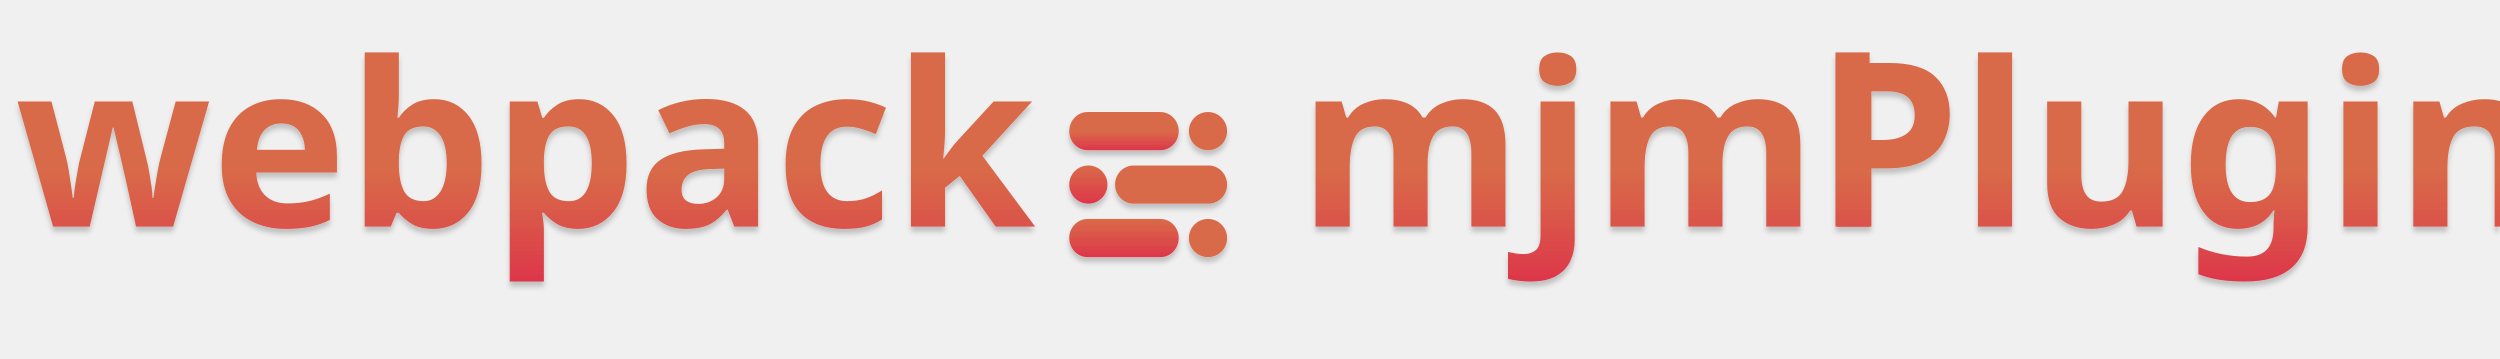
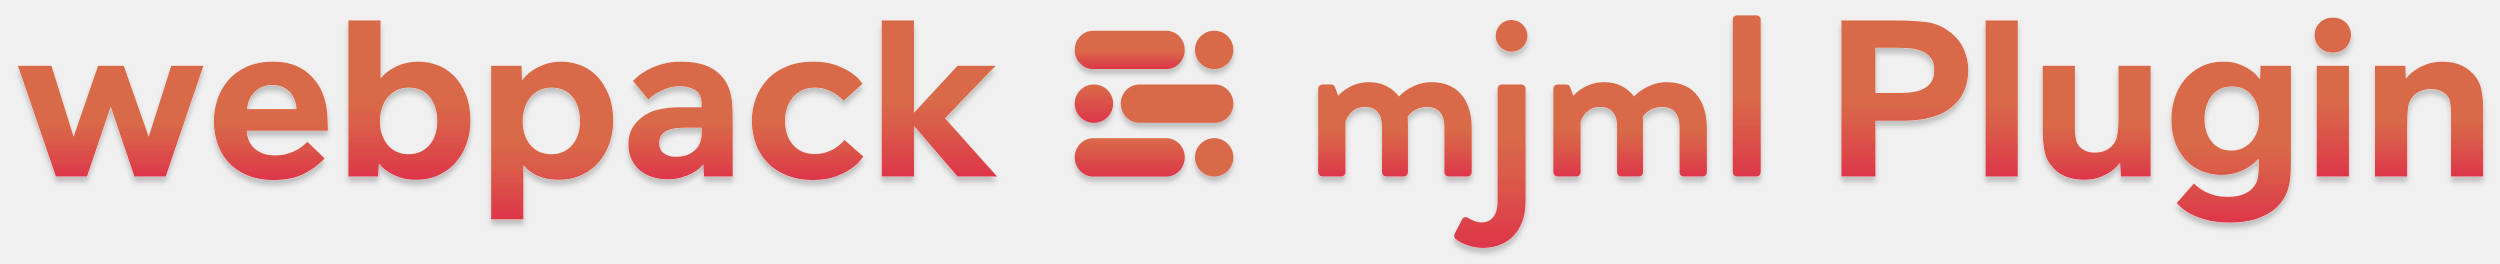
- <svg xmlns="http://www.w3.org/2000/svg" width="982px" height="141px" viewBox="0 0 982 141" version="1.1">
+ <svg xmlns="http://www.w3.org/2000/svg" xmlns:xlink="http://www.w3.org/1999/xlink" width="977px" height="103px" viewBox="0 0 977 103" version="1.1">
  <defs>
-     <filter x="-0.8%" y="-6.2%" width="101.6%" height="112.4%" filterUnits="objectBoundingBox" id="filter-1">
+     <filter x="-0.8%" y="-8.8%" width="101.7%" height="117.6%" filterUnits="objectBoundingBox" id="filter-1">
      <feOffset dx="0" dy="2" in="SourceAlpha" result="shadowOffsetOuter1" />
      <feGaussianBlur stdDeviation="1" in="shadowOffsetOuter1" result="shadowBlurOuter1" />
      <feColorMatrix values="0 0 0 0 0   0 0 0 0 0   0 0 0 0 0  0 0 0 0.2 0" type="matrix" in="shadowBlurOuter1" result="shadowMatrixOuter1" />
      <feMerge>
        <feMergeNode in="shadowMatrixOuter1" />
        <feMergeNode in="SourceGraphic" />
      </feMerge>
    </filter>
    <linearGradient x1="50%" y1="50%" x2="50%" y2="100%" id="linearGradient-2">
      <stop stop-color="#D96B48" offset="0%" />
      <stop stop-color="#DA5A48" offset="37.936%" />
      <stop stop-color="#DD3648" offset="100%" />
    </linearGradient>
-     <linearGradient x1="50%" y1="50%" x2="50%" y2="100%" id="linearGradient-3">
-       <stop stop-color="#D96B48" offset="0%" />
-       <stop stop-color="#DD3648" offset="100%" />
-     </linearGradient>
-     <linearGradient x1="50%" y1="0%" x2="50%" y2="100%" id="linearGradient-4">
-       <stop stop-color="#D96B48" offset="0%" />
-       <stop stop-color="#DD3648" offset="100%" />
-     </linearGradient>
-     <linearGradient x1="50%" y1="0%" x2="50%" y2="100%" id="linearGradient-5">
+     <polygon id="path-3" points="57.78 63 45.54 63 36.27 35.73 27 63 14.85 63 0 19.71 13.14 19.71 21.78 47.43 31.32 19.71 41.4 19.71 51.12 47.43 59.94 19.71 72.54 19.71" />
+     <linearGradient x1="50%" y1="50%" x2="50%" y2="100%" id="linearGradient-4">
+       <stop stop-color="#D96B48" offset="0%" />
+       <stop stop-color="#DA5A48" offset="37.936%" />
+       <stop stop-color="#DD3648" offset="100%" />
+     </linearGradient>
+     <path d="M89.46,45.09 C89.46,46.05 89.64,47.1 90,48.24 C90.36,49.38 90.975,50.43 91.845,51.39 C92.715,52.35 93.855,53.145 95.265,53.775 C96.675,54.405 98.43,54.72 100.53,54.72 C102.39,54.72 104.04,54.495 105.48,54.045 C106.92,53.595 108.165,53.07 109.215,52.47 C110.265,51.87 111.12,51.27 111.78,50.67 C112.44,50.07 112.89,49.65 113.13,49.41 L119.88,55.89 C117.78,58.23 115.125,60.225 111.915,61.875 C108.705,63.525 104.76,64.35 100.08,64.35 C95.94,64.35 92.385,63.705 89.415,62.415 C86.445,61.125 84.015,59.415 82.125,57.285 C80.235,55.155 78.84,52.71 77.94,49.95 C77.04,47.19 76.59,44.34 76.59,41.4 C76.59,38.52 77.04,35.7 77.94,32.94 C78.84,30.18 80.235,27.69 82.125,25.47 C84.015,23.25 86.43,21.465 89.37,20.115 C92.31,18.765 95.79,18.09 99.81,18.09 C100.77,18.09 101.865,18.15 103.095,18.27 C104.325,18.39 105.585,18.645 106.875,19.035 C108.165,19.425 109.47,19.995 110.79,20.745 C112.11,21.495 113.37,22.47 114.57,23.67 C116.07,25.17 117.255,26.745 118.125,28.395 C118.995,30.045 119.655,31.77 120.105,33.57 C120.555,35.37 120.84,37.245 120.96,39.195 C121.08,41.145 121.14,43.11 121.14,45.09 L89.46,45.09 Z M108.9,36.63 C108.9,36.15 108.78,35.385 108.54,34.335 C108.3,33.285 107.85,32.235 107.19,31.185 C106.53,30.135 105.57,29.22 104.31,28.44 C103.05,27.66 101.4,27.27 99.36,27.27 C97.38,27.27 95.745,27.675 94.455,28.485 C93.165,29.295 92.16,30.225 91.44,31.275 C90.72,32.325 90.225,33.375 89.955,34.425 C89.685,35.475 89.55,36.21 89.55,36.63 L108.9,36.63 Z" id="path-5" />
+     <linearGradient x1="50%" y1="50%" x2="50%" y2="100%" id="linearGradient-6">
+       <stop stop-color="#D96B48" offset="0%" />
+       <stop stop-color="#DA5A48" offset="37.936%" />
+       <stop stop-color="#DD3648" offset="100%" />
+     </linearGradient>
+     <path d="M176.85,41.4 C176.85,44.22 176.4,46.995 175.5,49.725 C174.6,52.455 173.265,54.9 171.495,57.06 C169.725,59.22 167.505,60.96 164.835,62.28 C162.165,63.6 159.06,64.26 155.52,64.26 C153.12,64.26 151.05,63.96 149.31,63.36 C147.57,62.76 146.115,62.085 144.945,61.335 C143.775,60.585 142.875,59.88 142.245,59.22 C141.615,58.56 141.24,58.14 141.12,57.96 L140.76,63 L129.15,63 L129.15,1.98 L141.75,1.98 L141.75,24.57 C141.93,24.39 142.35,23.955 143.01,23.265 C143.67,22.575 144.615,21.84 145.845,21.06 C147.075,20.28 148.59,19.59 150.39,18.99 C152.19,18.39 154.32,18.09 156.78,18.09 C159,18.09 161.31,18.51 163.71,19.35 C166.11,20.19 168.27,21.54 170.19,23.4 C172.11,25.26 173.7,27.675 174.96,30.645 C176.22,33.615 176.85,37.2 176.85,41.4 Z M163.89,41.4 C163.89,37.56 162.915,34.41 160.965,31.95 C159.015,29.49 156.27,28.26 152.73,28.26 C151.05,28.26 149.52,28.59 148.14,29.25 C146.76,29.91 145.575,30.825 144.585,31.995 C143.595,33.165 142.83,34.56 142.29,36.18 C141.75,37.8 141.48,39.54 141.48,41.4 C141.48,43.26 141.75,44.985 142.29,46.575 C142.83,48.165 143.58,49.53 144.54,50.67 C145.5,51.81 146.67,52.695 148.05,53.325 C149.43,53.955 150.99,54.27 152.73,54.27 C154.47,54.27 156.03,53.94 157.41,53.28 C158.79,52.62 159.96,51.72 160.92,50.58 C161.88,49.44 162.615,48.09 163.125,46.53 C163.635,44.97 163.89,43.26 163.89,41.4 Z" id="path-7" />
+     <linearGradient x1="50%" y1="50%" x2="50%" y2="100%" id="linearGradient-8">
+       <stop stop-color="#D96B48" offset="0%" />
+       <stop stop-color="#DA5A48" offset="37.936%" />
+       <stop stop-color="#DD3648" offset="100%" />
+     </linearGradient>
+     <path d="M232.65,41.49 C232.65,44.31 232.2,47.07 231.3,49.77 C230.4,52.47 229.065,54.9 227.295,57.06 C225.525,59.22 223.305,60.96 220.635,62.28 C217.965,63.6 214.86,64.26 211.32,64.26 C209.16,64.26 207.27,64.035 205.65,63.585 C204.03,63.135 202.68,62.595 201.6,61.965 C200.52,61.335 199.65,60.705 198.99,60.075 C198.33,59.445 197.85,58.95 197.55,58.59 L197.55,79.74 L184.95,79.74 L184.95,19.71 L196.83,19.71 L197.01,25.38 C197.13,25.26 197.52,24.81 198.18,24.03 C198.84,23.25 199.8,22.425 201.06,21.555 C202.32,20.685 203.91,19.89 205.83,19.17 C207.75,18.45 210,18.09 212.58,18.09 C214.8,18.09 217.11,18.51 219.51,19.35 C221.91,20.19 224.07,21.555 225.99,23.445 C227.91,25.335 229.5,27.765 230.76,30.735 C232.02,33.705 232.65,37.29 232.65,41.49 Z M219.69,41.49 C219.69,37.59 218.715,34.41 216.765,31.95 C214.815,29.49 212.07,28.26 208.53,28.26 C206.79,28.26 205.23,28.59 203.85,29.25 C202.47,29.91 201.3,30.825 200.34,31.995 C199.38,33.165 198.63,34.56 198.09,36.18 C197.55,37.8 197.28,39.54 197.28,41.4 C197.28,45.18 198.285,48.27 200.295,50.67 C202.305,53.07 205.05,54.27 208.53,54.27 C210.27,54.27 211.83,53.94 213.21,53.28 C214.59,52.62 215.76,51.72 216.72,50.58 C217.68,49.44 218.415,48.09 218.925,46.53 C219.435,44.97 219.69,43.29 219.69,41.49 Z" id="path-9" />
+     <linearGradient x1="50%" y1="50%" x2="50%" y2="100%" id="linearGradient-10">
+       <stop stop-color="#D96B48" offset="0%" />
+       <stop stop-color="#DA5A48" offset="37.936%" />
+       <stop stop-color="#DD3648" offset="100%" />
+     </linearGradient>
+     <path d="M268.11,63 L267.84,58.32 C267.48,58.74 266.925,59.28 266.175,59.94 C265.425,60.6 264.465,61.23 263.295,61.83 C262.125,62.43 260.76,62.955 259.2,63.405 C257.64,63.855 255.87,64.08 253.89,64.08 C251.91,64.08 250.005,63.81 248.175,63.27 C246.345,62.73 244.725,61.905 243.315,60.795 C241.905,59.685 240.765,58.26 239.895,56.52 C239.025,54.78 238.59,52.74 238.59,50.4 C238.59,48.36 238.92,46.605 239.58,45.135 C240.24,43.665 241.08,42.42 242.1,41.4 C244.38,39.12 246.93,37.635 249.75,36.945 C252.57,36.255 255.42,35.91 258.3,35.91 L267.21,35.91 L267.21,35.01 C267.21,32.25 266.4,30.345 264.78,29.295 C263.16,28.245 261.09,27.72 258.57,27.72 C256.95,27.72 255.435,27.96 254.025,28.44 C252.615,28.92 251.37,29.46 250.29,30.06 C249.21,30.66 248.325,31.245 247.635,31.815 C246.945,32.385 246.51,32.76 246.33,32.94 L240.39,25.65 C240.63,25.35 241.2,24.795 242.1,23.985 C243,23.175 244.23,22.335 245.79,21.465 C247.35,20.595 249.24,19.815 251.46,19.125 C253.68,18.435 256.29,18.09 259.29,18.09 C266.07,18.09 271.11,19.77 274.41,23.13 C275.55,24.27 276.45,25.485 277.11,26.775 C277.77,28.065 278.265,29.43 278.595,30.87 C278.925,32.31 279.135,33.84 279.225,35.46 C279.315,37.08 279.36,38.82 279.36,40.68 L279.36,63 L268.11,63 Z M267.21,43.92 L260.73,43.92 C259.65,43.92 258.525,43.98 257.355,44.1 C256.185,44.22 255.105,44.475 254.115,44.865 C253.125,45.255 252.3,45.855 251.64,46.665 C250.98,47.475 250.65,48.57 250.65,49.95 C250.65,51.69 251.25,53.01 252.45,53.91 C253.65,54.81 255.18,55.26 257.04,55.26 C258.78,55.26 260.25,55.035 261.45,54.585 C262.65,54.135 263.67,53.52 264.51,52.74 C266.31,51.12 267.21,48.93 267.21,46.17 L267.21,43.92 Z" id="path-11" />
+     <linearGradient x1="50%" y1="50%" x2="50%" y2="100%" id="linearGradient-12">
+       <stop stop-color="#D96B48" offset="0%" />
+       <stop stop-color="#DA5A48" offset="37.936%" />
+       <stop stop-color="#DD3648" offset="100%" />
+     </linearGradient>
+     <path d="M330.39,55.17 C330.27,55.35 329.835,55.92 329.085,56.88 C328.335,57.84 327.165,58.875 325.575,59.985 C323.985,61.095 321.975,62.1 319.545,63 C317.115,63.9 314.19,64.35 310.77,64.35 C306.81,64.35 303.33,63.735 300.33,62.505 C297.33,61.275 294.825,59.595 292.815,57.465 C290.805,55.335 289.305,52.875 288.315,50.085 C287.325,47.295 286.83,44.34 286.83,41.22 C286.83,38.28 287.325,35.415 288.315,32.625 C289.305,29.835 290.79,27.36 292.77,25.2 C294.75,23.04 297.255,21.315 300.285,20.025 C303.315,18.735 306.87,18.09 310.95,18.09 C314.19,18.09 316.995,18.51 319.365,19.35 C321.735,20.19 323.7,21.12 325.26,22.14 C326.82,23.16 327.99,24.135 328.77,25.065 C329.55,25.995 330,26.55 330.12,26.73 L322.74,33.39 C322.56,33.21 322.155,32.835 321.525,32.265 C320.895,31.695 320.1,31.11 319.14,30.51 C318.18,29.91 317.055,29.385 315.765,28.935 C314.475,28.485 313.05,28.26 311.49,28.26 C309.51,28.26 307.8,28.62 306.36,29.34 C304.92,30.06 303.705,31.035 302.715,32.265 C301.725,33.495 300.99,34.89 300.51,36.45 C300.03,38.01 299.79,39.63 299.79,41.31 C299.79,43.05 300.03,44.685 300.51,46.215 C300.99,47.745 301.71,49.11 302.67,50.31 C303.63,51.51 304.83,52.455 306.27,53.145 C307.71,53.835 309.42,54.18 311.4,54.18 C313.08,54.18 314.595,53.955 315.945,53.505 C317.295,53.055 318.45,52.515 319.41,51.885 C320.37,51.255 321.15,50.64 321.75,50.04 C322.35,49.44 322.77,48.99 323.01,48.69 L330.39,55.17 Z" id="path-13" />
+     <linearGradient x1="50%" y1="50%" x2="50%" y2="100%" id="linearGradient-14">
+       <stop stop-color="#D96B48" offset="0%" />
+       <stop stop-color="#DA5A48" offset="37.936%" />
+       <stop stop-color="#DD3648" offset="100%" />
+     </linearGradient>
+     <polygon id="path-15" points="367.2 63 350.19 43.2 350.19 63 337.59 63 337.59 1.98 350.19 1.98 350.19 38.07 367.2 19.71 382.14 19.71 362.34 40.23 382.68 63" />
+     <linearGradient x1="50%" y1="50%" x2="50%" y2="100%" id="linearGradient-16">
+       <stop stop-color="#D96B48" offset="0%" />
+       <stop stop-color="#DA5A48" offset="37.936%" />
+       <stop stop-color="#DD3648" offset="100%" />
+     </linearGradient>
+     <path d="M508.14,61.29 C508.14,62.19 508.95,63 509.85,63 L517.14,63 C518.04,63 518.85,62.19 518.85,61.29 L518.85,41.49 C519.75,39.06 521.91,35.82 526.41,35.82 C531,35.82 533.07,38.79 533.07,43.47 L533.07,61.29 C533.07,62.19 533.79,63 534.78,63 L541.53,63 C542.43,63 543.24,62.19 543.24,61.29 L543.24,43.02 C543.24,41.4 543.15,39.6 543.15,39.6 C543.15,39.6 545.49,35.82 550.71,35.82 C555.21,35.82 557.46,38.79 557.46,43.47 L557.46,61.29 C557.46,62.19 558.18,63 559.17,63 L566.46,63 C567.45,63 568.17,62.19 568.17,61.29 L568.17,44.1 C568.17,34.65 563.94,26.1 552.42,26.1 C545.94,26.1 541.26,30.06 539.73,31.68 C536.76,28.08 533.16,26.1 528.03,26.1 C521.64,26.1 517.5,29.7 515.97,31.41 L514.71,27.99 C514.53,27.45 513.99,27 513.18,27 L509.85,27 C508.95,27 508.14,27.72 508.14,28.71 L508.14,61.29 Z" id="path-17" />
+     <linearGradient x1="50%" y1="50%" x2="50%" y2="100%" id="linearGradient-18">
+       <stop stop-color="#D96B48" offset="0%" />
+       <stop stop-color="#DA5A48" offset="37.936%" />
+       <stop stop-color="#DD3648" offset="100%" />
+     </linearGradient>
+     <path d="M583.65,14.22 C587.16,14.22 589.95,11.43 589.95,8.01 C589.95,4.59 587.16,1.8 583.65,1.8 C580.23,1.8 577.53,4.59 577.53,8.01 C577.53,11.43 580.23,14.22 583.65,14.22 Z M578.25,72.72 C578.25,77.94 576,80.91 571.95,80.91 C569.97,80.91 567.81,79.83 566.64,79.11 C565.83,78.66 564.84,78.84 564.48,79.56 L561.51,85.32 C561.15,85.95 561.24,86.94 561.87,87.39 C563.4,88.83 567.72,90.9 572.49,90.9 C582.03,90.9 589.23,84.6 589.23,72.72 L589.23,28.71 C589.23,27.72 588.42,27 587.52,27 L579.96,27 C579.06,27 578.25,27.72 578.25,28.71 L578.25,72.72 Z" id="path-19" />
+     <path d="M600.03,61.29 C600.03,62.19 600.84,63 601.74,63 L609.03,63 C609.93,63 610.74,62.19 610.74,61.29 L610.74,41.49 C611.64,39.06 613.8,35.82 618.3,35.82 C622.89,35.82 624.96,38.79 624.96,43.47 L624.96,61.29 C624.96,62.19 625.68,63 626.67,63 L633.42,63 C634.32,63 635.13,62.19 635.13,61.29 L635.13,43.02 C635.13,41.4 635.04,39.6 635.04,39.6 C635.04,39.6 637.38,35.82 642.6,35.82 C647.1,35.82 649.35,38.79 649.35,43.47 L649.35,61.29 C649.35,62.19 650.07,63 651.06,63 L658.35,63 C659.34,63 660.06,62.19 660.06,61.29 L660.06,44.1 C660.06,34.65 655.83,26.1 644.31,26.1 C637.83,26.1 633.15,30.06 631.62,31.68 C628.65,28.08 625.05,26.1 619.92,26.1 C613.53,26.1 609.39,29.7 607.86,31.41 L606.6,27.99 C606.42,27.45 605.88,27 605.07,27 L601.74,27 C600.84,27 600.03,27.72 600.03,28.71 L600.03,61.29 Z" id="path-20" />
+     <linearGradient x1="50%" y1="50%" x2="50%" y2="100%" id="linearGradient-21">
+       <stop stop-color="#D96B48" offset="0%" />
+       <stop stop-color="#DA5A48" offset="37.936%" />
+       <stop stop-color="#DD3648" offset="100%" />
+     </linearGradient>
+     <path d="M670.14,61.29 C670.14,62.19 670.95,63 671.85,63 L679.41,63 C680.31,63 681.12,62.19 681.12,61.29 L681.12,1.71 C681.12,0.81 680.31,0 679.41,0 L671.85,0 C670.95,0 670.14,0.81 670.14,1.71 L670.14,61.29 Z" id="path-22" />
+     <linearGradient x1="50%" y1="50%" x2="50%" y2="100%" id="linearGradient-23">
+       <stop stop-color="#D96B48" offset="0%" />
+       <stop stop-color="#DA5A48" offset="37.936%" />
+       <stop stop-color="#DD3648" offset="100%" />
+     </linearGradient>
+     <path d="M762.21,21.24 C762.21,26.64 760.62,30.99 757.44,34.29 C755.04,36.81 752.055,38.595 748.485,39.645 C744.915,40.695 741,41.22 736.74,41.22 L725.94,41.22 L725.94,63 L712.62,63 L712.62,1.98 L733.77,1.98 C738.15,1.98 742.095,2.19 745.605,2.61 C749.115,3.03 752.25,4.32 755.01,6.48 C757.59,8.46 759.435,10.755 760.545,13.365 C761.655,15.975 762.21,18.6 762.21,21.24 Z M748.89,21.42 C748.89,19.38 748.455,17.79 747.585,16.65 C746.715,15.51 745.575,14.64 744.165,14.04 C742.755,13.44 741.18,13.065 739.44,12.915 C737.7,12.765 735.99,12.69 734.31,12.69 L725.94,12.69 L725.94,30.33 L735.39,30.33 C737.25,30.33 738.99,30.21 740.61,29.97 C742.23,29.73 743.655,29.28 744.885,28.62 C746.115,27.96 747.09,27.06 747.81,25.92 C748.53,24.78 748.89,23.28 748.89,21.42 Z" id="path-24" />
+     <linearGradient x1="50%" y1="50%" x2="50%" y2="100%" id="linearGradient-25">
+       <stop stop-color="#D96B48" offset="0%" />
+       <stop stop-color="#DA5A48" offset="37.936%" />
+       <stop stop-color="#DD3648" offset="100%" />
+     </linearGradient>
+     <polygon id="path-26" points="768.96 63 768.96 1.98 781.56 1.98 781.56 63" />
+     <linearGradient x1="50%" y1="50%" x2="50%" y2="100%" id="linearGradient-27">
+       <stop stop-color="#D96B48" offset="0%" />
+       <stop stop-color="#DA5A48" offset="37.936%" />
+       <stop stop-color="#DD3648" offset="100%" />
+     </linearGradient>
+     <path d="M821.88,63 L821.52,57.6 C821.46,57.72 821.13,58.125 820.53,58.815 C819.93,59.505 819.06,60.255 817.92,61.065 C816.78,61.875 815.34,62.61 813.6,63.27 C811.86,63.93 809.82,64.26 807.48,64.26 C802.5,64.26 798.63,62.88 795.87,60.12 C793.77,58.02 792.48,55.68 792,53.1 C791.52,50.52 791.28,47.7 791.28,44.64 L791.28,19.71 L803.88,19.71 L803.88,44.1 C803.88,45.6 804,46.995 804.24,48.285 C804.48,49.575 805.05,50.67 805.95,51.57 C807.39,52.95 809.34,53.64 811.8,53.64 C812.88,53.64 814.005,53.445 815.175,53.055 C816.345,52.665 817.38,52.02 818.28,51.12 C819.3,50.1 819.945,48.975 820.215,47.745 C820.485,46.515 820.68,45.12 820.8,43.56 C820.86,42.9 820.89,42.24 820.89,41.58 C820.89,40.92 820.89,40.23 820.89,39.51 L820.89,19.71 L833.49,19.71 L833.49,63 L821.88,63 Z" id="path-28" />
+     <linearGradient x1="50%" y1="50%" x2="50%" y2="100%" id="linearGradient-29">
+       <stop stop-color="#D96B48" offset="0%" />
+       <stop stop-color="#DA5A48" offset="37.936%" />
+       <stop stop-color="#DD3648" offset="100%" />
+     </linearGradient>
+     <path d="M888.3,56.79 C888.3,58.47 888.27,60.09 888.21,61.65 C888.15,63.21 887.955,64.74 887.625,66.24 C887.295,67.74 886.785,69.18 886.095,70.56 C885.405,71.94 884.46,73.26 883.26,74.52 C881.34,76.5 878.805,78.075 875.655,79.245 C872.505,80.415 868.77,81 864.45,81 C860.91,81 857.88,80.655 855.36,79.965 C852.84,79.275 850.74,78.48 849.06,77.58 C847.38,76.68 846.12,75.81 845.28,74.97 C844.44,74.13 843.9,73.59 843.66,73.35 L850.41,65.7 C850.53,65.82 850.905,66.165 851.535,66.735 C852.165,67.305 853.02,67.905 854.1,68.535 C855.18,69.165 856.5,69.72 858.06,70.2 C859.62,70.68 861.42,70.92 863.46,70.92 C866.16,70.92 868.32,70.56 869.94,69.84 C871.56,69.12 872.79,68.22 873.63,67.14 C874.53,66.06 875.1,64.875 875.34,63.585 C875.58,62.295 875.7,61.02 875.7,59.76 L875.7,56.07 C875.4,56.37 874.875,56.865 874.125,57.555 C873.375,58.245 872.4,58.95 871.2,59.67 C870,60.39 868.545,61.02 866.835,61.56 C865.125,62.1 863.16,62.37 860.94,62.37 C858.78,62.37 856.56,61.98 854.28,61.2 C852,60.42 849.915,59.16 848.025,57.42 C846.135,55.68 844.59,53.4 843.39,50.58 C842.19,47.76 841.59,44.31 841.59,40.23 C841.59,37.65 842.01,35.04 842.85,32.4 C843.69,29.76 844.95,27.39 846.63,25.29 C848.31,23.19 850.44,21.465 853.02,20.115 C855.6,18.765 858.63,18.09 862.11,18.09 C864.27,18.09 866.16,18.39 867.78,18.99 C869.4,19.59 870.795,20.265 871.965,21.015 C873.135,21.765 874.065,22.53 874.755,23.31 C875.445,24.09 875.94,24.66 876.24,25.02 L876.42,19.71 L888.3,19.71 L888.3,56.79 Z M854.55,40.41 C854.55,44.01 855.465,46.98 857.295,49.32 C859.125,51.66 861.69,52.83 864.99,52.83 C868.11,52.83 870.705,51.69 872.775,49.41 C874.845,47.13 875.88,44.1 875.88,40.32 C875.88,36.66 874.92,33.66 873,31.32 C871.08,28.98 868.5,27.81 865.26,27.81 C863.46,27.81 861.885,28.155 860.535,28.845 C859.185,29.535 858.075,30.465 857.205,31.635 C856.335,32.805 855.675,34.155 855.225,35.685 C854.775,37.215 854.55,38.79 854.55,40.41 Z" id="path-30" />
+     <linearGradient x1="50%" y1="50%" x2="50%" y2="100%" id="linearGradient-31">
+       <stop stop-color="#D96B48" offset="0%" />
+       <stop stop-color="#DA5A48" offset="37.936%" />
+       <stop stop-color="#DD3648" offset="100%" />
+     </linearGradient>
+     <path d="M911.79,7.74 C911.73,9.66 911.055,11.28 909.765,12.6 C908.475,13.92 906.78,14.58 904.68,14.58 C902.58,14.58 900.87,13.92 899.55,12.6 C898.23,11.28 897.57,9.66 897.57,7.74 C897.57,5.82 898.23,4.2 899.55,2.88 C900.87,1.56 902.58,0.9 904.68,0.9 C906.78,0.9 908.49,1.56 909.81,2.88 C911.13,4.2 911.79,5.82 911.79,7.74 Z M898.38,63 L898.38,19.71 L910.98,19.71 L910.98,63 L898.38,63 Z" id="path-32" />
+     <linearGradient x1="50%" y1="50%" x2="50%" y2="100%" id="linearGradient-33">
+       <stop stop-color="#D96B48" offset="0%" />
+       <stop stop-color="#DA5A48" offset="37.936%" />
+       <stop stop-color="#DD3648" offset="100%" />
+     </linearGradient>
+     <path d="M950.85,63 L950.85,38.52 C950.85,36.84 950.73,35.28 950.49,33.84 C950.25,32.4 949.53,31.26 948.33,30.42 C947.73,29.94 946.995,29.55 946.125,29.25 C945.255,28.95 944.19,28.8 942.93,28.8 C941.85,28.8 940.71,28.995 939.51,29.385 C938.31,29.775 937.26,30.42 936.36,31.32 C935.04,32.64 934.275,34.29 934.065,36.27 C933.855,38.25 933.75,40.35 933.75,42.57 L933.75,63 L921.15,63 L921.15,19.71 L933.03,19.71 C933.03,20.67 933.06,21.51 933.12,22.23 C933.12,22.89 933.135,23.49 933.165,24.03 C933.195,24.57 933.21,24.81 933.21,24.75 C933.27,24.69 933.615,24.3 934.245,23.58 C934.875,22.86 935.79,22.095 936.99,21.285 C938.19,20.475 939.675,19.74 941.445,19.08 C943.215,18.42 945.24,18.09 947.52,18.09 C949.74,18.09 951.825,18.42 953.775,19.08 C955.725,19.74 957.57,20.94 959.31,22.68 C961.11,24.48 962.25,26.595 962.73,29.025 C963.21,31.455 963.45,33.9 963.45,36.36 L963.45,63 L950.85,63 Z" id="path-34" />
+     <linearGradient x1="50%" y1="50%" x2="50%" y2="100%" id="linearGradient-35">
+       <stop stop-color="#D96B48" offset="0%" />
+       <stop stop-color="#DD3648" offset="100%" />
+     </linearGradient>
+     <linearGradient x1="50%" y1="0%" x2="50%" y2="100%" id="linearGradient-36">
+       <stop stop-color="#D96B48" offset="0%" />
+       <stop stop-color="#DD3648" offset="100%" />
+     </linearGradient>
+     <linearGradient x1="50%" y1="0%" x2="50%" y2="100%" id="linearGradient-37">
      <stop stop-color="#D96B48" offset="0%" />
      <stop stop-color="#DD3648" offset="100%" />
    </linearGradient>
  </defs>
  <g id="Page-1" stroke="none" stroke-width="1" fill="none" fill-rule="evenodd">
-     <g id="webpack-mjml-Plugin" filter="url(#filter-1)" transform="translate(6, 6)" fill-rule="nonzero">
-       <text fill="url(#linearGradient-2)" font-family="FoundryContextW03-Bd" font-size="90" font-weight="bold">
-         <tspan x="0" y="83">webpack</tspan>
-         <tspan x="503.73" y="83" font-family="BrandonGrotesque-Bold, Brandon Grotesque">mjml</tspan>
-         <tspan x="707.4" y="83">Plugin</tspan>
-       </text>
-       <g id="mjml" transform="translate(414, 38)">
-         <path d="M7.249,0 L35.751,0 C39.763,0 43,3.35 43,7.5 C43,11.65 39.763,15 35.751,15 L7.249,15 C3.237,15 0,11.65 0,7.5 C0,3.35 3.237,0 7.249,0 Z" id="Path" fill="url(#linearGradient-3)" />
+     <g id="webpack-mjml-Plugin" filter="url(#filter-1)" transform="translate(6.99, 6)" fill-rule="nonzero">
+       <g>
+         <g id="Path">
+           <use fill="#FFFFFF" xlink:href="#path-3" />
+           <use fill="url(#linearGradient-2)" xlink:href="#path-3" />
+         </g>
+         <g id="Shape">
+           <use fill="#FFFFFF" xlink:href="#path-5" />
+           <use fill="url(#linearGradient-4)" xlink:href="#path-5" />
+         </g>
+         <g id="Shape">
+           <use fill="#FFFFFF" xlink:href="#path-7" />
+           <use fill="url(#linearGradient-6)" xlink:href="#path-7" />
+         </g>
+         <g id="Shape">
+           <use fill="#FFFFFF" xlink:href="#path-9" />
+           <use fill="url(#linearGradient-8)" xlink:href="#path-9" />
+         </g>
+         <g id="Shape">
+           <use fill="#FFFFFF" xlink:href="#path-11" />
+           <use fill="url(#linearGradient-10)" xlink:href="#path-11" />
+         </g>
+         <g id="Path">
+           <use fill="#FFFFFF" xlink:href="#path-13" />
+           <use fill="url(#linearGradient-12)" xlink:href="#path-13" />
+         </g>
+         <g id="Path">
+           <use fill="#FFFFFF" xlink:href="#path-15" />
+           <use fill="url(#linearGradient-14)" xlink:href="#path-15" />
+         </g>
+         <g id="Path">
+           <use fill="#FFFFFF" xlink:href="#path-17" />
+           <use fill="url(#linearGradient-16)" xlink:href="#path-17" />
+         </g>
+         <g id="Shape">
+           <use fill="#FFFFFF" xlink:href="#path-19" />
+           <use fill="url(#linearGradient-18)" xlink:href="#path-19" />
+         </g>
+         <g id="Path">
+           <use fill="#FFFFFF" xlink:href="#path-20" />
+           <use fill="url(#linearGradient-16)" xlink:href="#path-20" />
+         </g>
+         <g id="Path">
+           <use fill="#FFFFFF" xlink:href="#path-22" />
+           <use fill="url(#linearGradient-21)" xlink:href="#path-22" />
+         </g>
+         <g id="Shape">
+           <use fill="#FFFFFF" xlink:href="#path-24" />
+           <use fill="url(#linearGradient-23)" xlink:href="#path-24" />
+         </g>
+         <g id="Path">
+           <use fill="#FFFFFF" xlink:href="#path-26" />
+           <use fill="url(#linearGradient-25)" xlink:href="#path-26" />
+         </g>
+         <g id="Path">
+           <use fill="#FFFFFF" xlink:href="#path-28" />
+           <use fill="url(#linearGradient-27)" xlink:href="#path-28" />
+         </g>
+         <g id="Shape">
+           <use fill="#FFFFFF" xlink:href="#path-30" />
+           <use fill="url(#linearGradient-29)" xlink:href="#path-30" />
+         </g>
+         <g id="Shape">
+           <use fill="#FFFFFF" xlink:href="#path-32" />
+           <use fill="url(#linearGradient-31)" xlink:href="#path-32" />
+         </g>
+         <g id="Path">
+           <use fill="#FFFFFF" xlink:href="#path-34" />
+           <use fill="url(#linearGradient-33)" xlink:href="#path-34" />
+         </g>
+       </g>
+       <g id="mjml" transform="translate(413.01, 6)">
+         <path d="M7.249,0 L35.751,0 C39.763,0 43,3.35 43,7.5 C43,11.65 39.763,15 35.751,15 L7.249,15 C3.237,15 0,11.65 0,7.5 C0,3.35 3.237,0 7.249,0 Z" id="Path" fill="url(#linearGradient-35)" />
        <circle id="Oval" fill="#D96B48" cx="54.5" cy="7.5" r="7.5" />
        <path d="M25.806,21.019 L54.194,21.019 C58.23,20.728 61.699,23.851 61.982,27.992 C62.265,32.132 59.221,35.691 55.185,35.981 C54.973,35.981 54.69,35.981 54.478,35.981 L25.806,35.981 C21.77,36.272 18.301,33.149 18.018,29.008 C17.735,24.868 20.779,21.309 24.815,21.019 C25.027,21.019 25.31,21.019 25.522,21.019 C25.522,21.019 25.806,21.019 25.806,21.019 Z" id="Path" fill="#D96B48" />
-         <circle id="Oval" fill="url(#linearGradient-4)" cx="7.5" cy="28.5" r="7.5" />
-         <path d="M7.249,42 L35.751,42 C39.763,42 43,45.35 43,49.5 L43,49.5 C43,53.65 39.763,57 35.751,57 L7.249,57 C3.237,57 0,53.65 0,49.5 L0,49.5 C0,45.35 3.237,42 7.249,42 Z" id="Path" fill="url(#linearGradient-5)" />
+         <circle id="Oval" fill="url(#linearGradient-36)" cx="7.5" cy="28.5" r="7.5" />
+         <path d="M7.249,42 L35.751,42 C39.763,42 43,45.35 43,49.5 L43,49.5 C43,53.65 39.763,57 35.751,57 L7.249,57 C3.237,57 0,53.65 0,49.5 L0,49.5 C0,45.35 3.237,42 7.249,42 Z" id="Path" fill="url(#linearGradient-37)" />
        <circle id="Oval" fill="#D96B48" cx="54.5" cy="49.5" r="7.5" />
      </g>
    </g>
  </g>
</svg>
